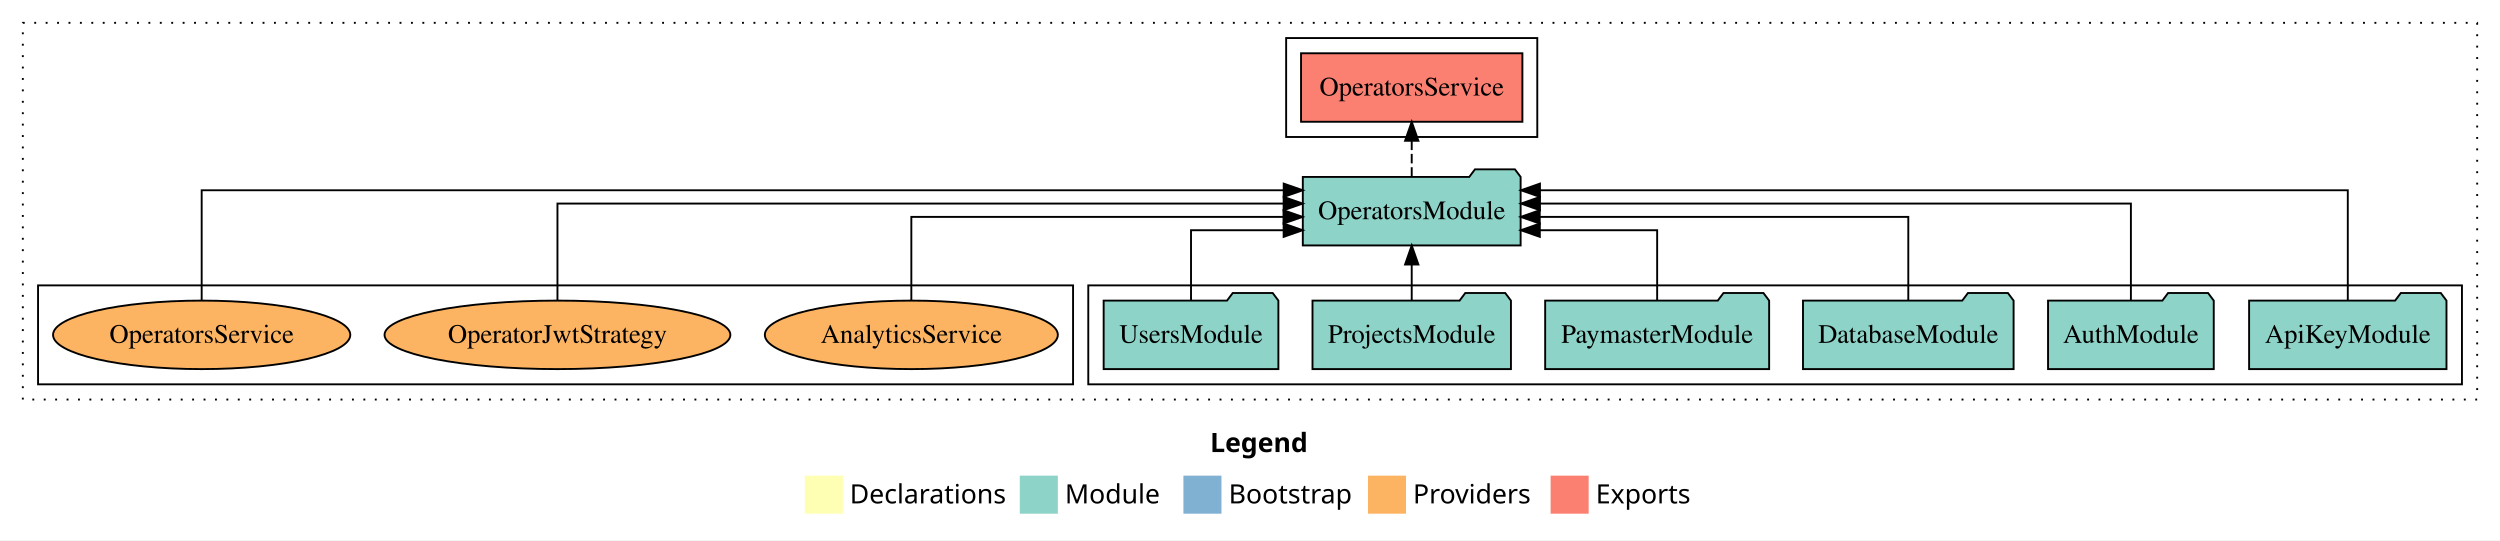
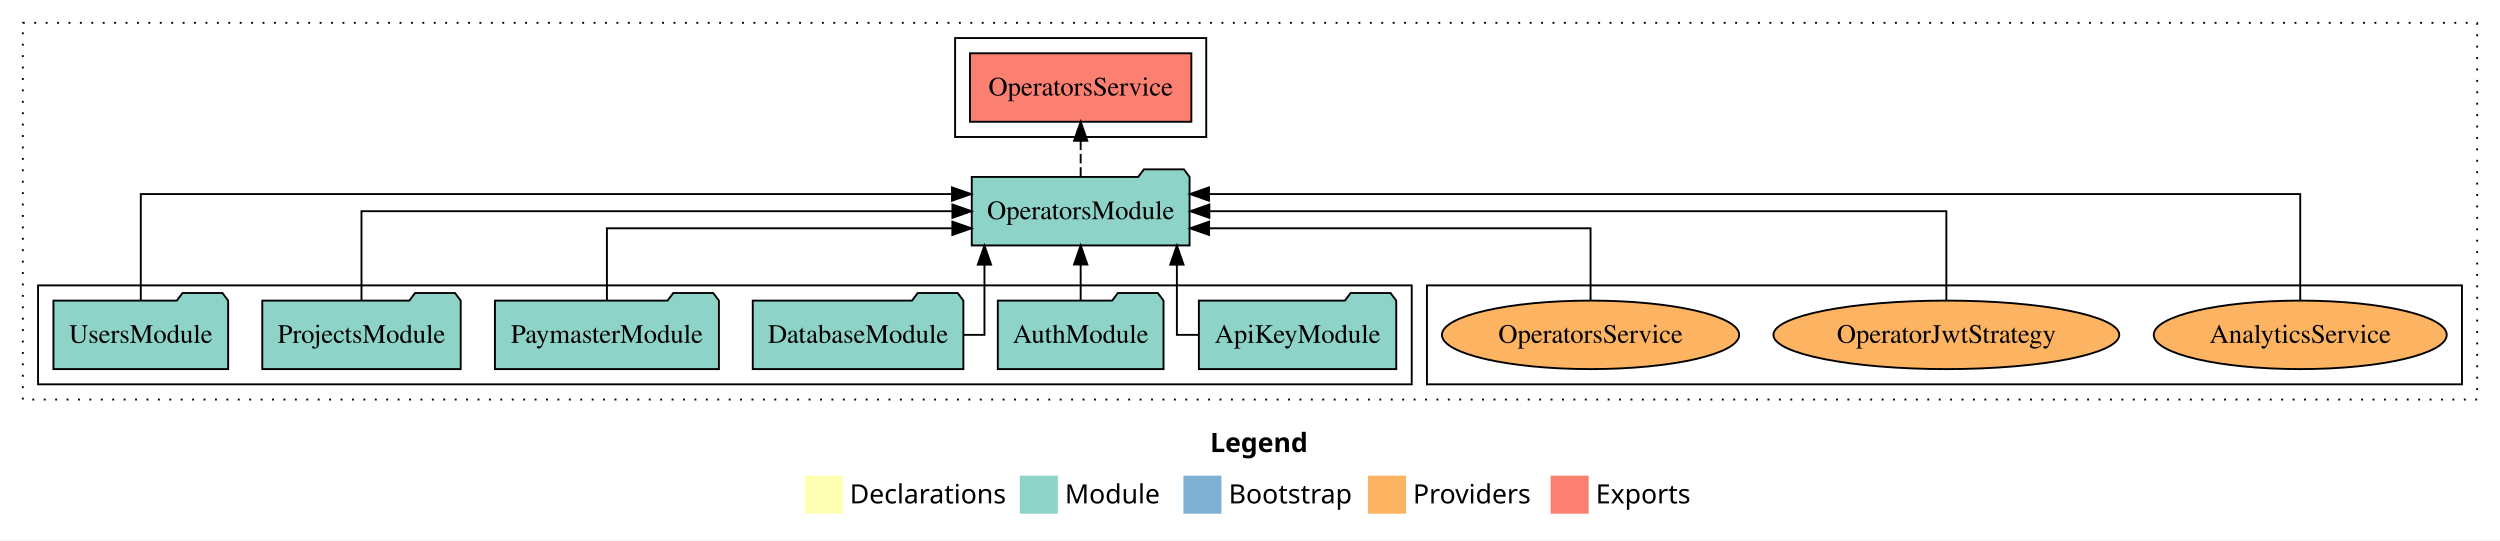
<svg xmlns="http://www.w3.org/2000/svg" width="1314pt" height="284pt" viewBox="0.00 0.00 1314.00 284.00">
  <g id="graph0" class="graph" transform="scale(1 1) rotate(0) translate(4 280)">
    <polygon fill="white" stroke="transparent" points="-4,4 -4,-280 1310,-280 1310,4 -4,4" />
    <text text-anchor="start" x="632.01" y="-42.4" font-family="Times-12" font-weight="bold" font-size="14.00">Legend</text>
    <polygon fill="#ffffb3" stroke="transparent" points="419,-10 419,-30 439,-30 439,-10 419,-10" />
    <text text-anchor="start" x="442.63" y="-15.4" font-family="Times-12" font-size="14.00">  Declarations</text>
    <polygon fill="#8dd3c7" stroke="transparent" points="532,-10 532,-30 552,-30 552,-10 532,-10" />
    <text text-anchor="start" x="555.73" y="-15.4" font-family="Times-12" font-size="14.00">  Module</text>
    <polygon fill="#80b1d3" stroke="transparent" points="618,-10 618,-30 638,-30 638,-10 618,-10" />
    <text text-anchor="start" x="641.78" y="-15.4" font-family="Times-12" font-size="14.00">  Bootstrap</text>
    <polygon fill="#fdb462" stroke="transparent" points="715,-10 715,-30 735,-30 735,-10 715,-10" />
    <text text-anchor="start" x="738.67" y="-15.4" font-family="Times-12" font-size="14.00">  Providers</text>
    <polygon fill="#fb8072" stroke="transparent" points="811,-10 811,-30 831,-30 831,-10 811,-10" />
    <text text-anchor="start" x="834.73" y="-15.4" font-family="Times-12" font-size="14.00">  Exports</text>
    <g id="clust1" class="cluster">
      <polygon fill="none" stroke="black" stroke-dasharray="1,5" points="8,-70 8,-268 1298,-268 1298,-70 8,-70" />
    </g>
+     <g id="clust6" class="cluster">
+       <polygon fill="none" stroke="black" points="746,-78 746,-130 1290,-130 1290,-78 746,-78" />
+     </g>
    <g id="clust3" class="cluster">
-       <polygon fill="none" stroke="black" points="568,-78 568,-130 1290,-130 1290,-78 568,-78" />
+       <polygon fill="none" stroke="black" points="16,-78 16,-130 738,-130 738,-78 16,-78" />
    </g>
    <g id="clust4" class="cluster">
-       <polygon fill="none" stroke="black" points="672,-208 672,-260 804,-260 804,-208 672,-208" />
-     </g>
-     <g id="clust6" class="cluster">
-       <polygon fill="none" stroke="black" points="16,-78 16,-130 560,-130 560,-78 16,-78" />
+       <polygon fill="none" stroke="black" points="498,-208 498,-260 630,-260 630,-208 498,-208" />
    </g>
    <g id="node1" class="node">
-       <polygon fill="#8dd3c7" stroke="black" points="1281.87,-122 1278.87,-126 1257.87,-126 1254.87,-122 1178.13,-122 1178.13,-86 1281.87,-86 1281.87,-122" />
-       <text text-anchor="middle" x="1230" y="-99.8" font-family="Times,serif" font-size="14.00">ApiKeyModule</text>
+       <polygon fill="#8dd3c7" stroke="black" points="729.87,-122 726.87,-126 705.87,-126 702.87,-122 626.13,-122 626.13,-86 729.87,-86 729.87,-122" />
+       <text text-anchor="middle" x="678" y="-99.8" font-family="Times,serif" font-size="14.00">ApiKeyModule</text>
    </g>
    <g id="node7" class="node">
-       <polygon fill="#8dd3c7" stroke="black" points="795.24,-187 792.24,-191 771.24,-191 768.24,-187 680.76,-187 680.76,-151 795.24,-151 795.24,-187" />
-       <text text-anchor="middle" x="738" y="-164.8" font-family="Times,serif" font-size="14.00">OperatorsModule</text>
+       <polygon fill="#8dd3c7" stroke="black" points="621.24,-187 618.24,-191 597.24,-191 594.24,-187 506.76,-187 506.76,-151 621.24,-151 621.24,-187" />
+       <text text-anchor="middle" x="564" y="-164.8" font-family="Times,serif" font-size="14.00">OperatorsModule</text>
    </g>
    <g id="edge1" class="edge">
-       <path fill="none" stroke="black" d="M1230,-122.01C1230,-144.49 1230,-180 1230,-180 1230,-180 805.4,-180 805.4,-180" />
-       <polygon fill="black" stroke="black" points="805.4,-176.5 795.4,-180 805.4,-183.5 805.4,-176.5" />
+       <path fill="none" stroke="black" d="M625.91,-104C619.18,-104 614.57,-104 614.57,-104 614.57,-104 614.57,-140.89 614.57,-140.89" />
+       <polygon fill="black" stroke="black" points="611.07,-140.89 614.57,-150.89 618.07,-140.89 611.07,-140.89" />
    </g>
    <g id="node2" class="node">
-       <polygon fill="#8dd3c7" stroke="black" points="1159.55,-122 1156.55,-126 1135.55,-126 1132.55,-122 1072.45,-122 1072.45,-86 1159.55,-86 1159.55,-122" />
-       <text text-anchor="middle" x="1116" y="-99.8" font-family="Times,serif" font-size="14.00">AuthModule</text>
+       <polygon fill="#8dd3c7" stroke="black" points="607.55,-122 604.55,-126 583.55,-126 580.55,-122 520.45,-122 520.45,-86 607.55,-86 607.55,-122" />
+       <text text-anchor="middle" x="564" y="-99.8" font-family="Times,serif" font-size="14.00">AuthModule</text>
    </g>
    <g id="edge2" class="edge">
-       <path fill="none" stroke="black" d="M1116,-122.13C1116,-142.57 1116,-173 1116,-173 1116,-173 805.41,-173 805.41,-173" />
-       <polygon fill="black" stroke="black" points="805.41,-169.5 795.41,-173 805.41,-176.5 805.41,-169.5" />
+       <path fill="none" stroke="black" d="M564,-122.11C564,-122.11 564,-140.99 564,-140.99" />
+       <polygon fill="black" stroke="black" points="560.5,-140.99 564,-150.99 567.5,-140.99 560.5,-140.99" />
    </g>
    <g id="node3" class="node">
-       <polygon fill="#8dd3c7" stroke="black" points="1054.35,-122 1051.35,-126 1030.35,-126 1027.35,-122 943.65,-122 943.65,-86 1054.35,-86 1054.35,-122" />
-       <text text-anchor="middle" x="999" y="-99.8" font-family="Times,serif" font-size="14.00">DatabaseModule</text>
+       <polygon fill="#8dd3c7" stroke="black" points="502.35,-122 499.35,-126 478.35,-126 475.35,-122 391.65,-122 391.65,-86 502.35,-86 502.35,-122" />
+       <text text-anchor="middle" x="447" y="-99.8" font-family="Times,serif" font-size="14.00">DatabaseModule</text>
    </g>
    <g id="edge3" class="edge">
-       <path fill="none" stroke="black" d="M999,-122.27C999,-140.56 999,-166 999,-166 999,-166 805.28,-166 805.28,-166" />
-       <polygon fill="black" stroke="black" points="805.28,-162.5 795.28,-166 805.28,-169.5 805.28,-162.5" />
+       <path fill="none" stroke="black" d="M502.46,-104C509.01,-104 513.43,-104 513.43,-104 513.43,-104 513.43,-140.89 513.43,-140.89" />
+       <polygon fill="black" stroke="black" points="509.93,-140.89 513.43,-150.89 516.93,-140.89 509.93,-140.89" />
    </g>
    <g id="node4" class="node">
-       <polygon fill="#8dd3c7" stroke="black" points="925.86,-122 922.86,-126 901.86,-126 898.86,-122 808.14,-122 808.14,-86 925.86,-86 925.86,-122" />
-       <text text-anchor="middle" x="867" y="-99.8" font-family="Times,serif" font-size="14.00">PaymasterModule</text>
+       <polygon fill="#8dd3c7" stroke="black" points="373.86,-122 370.86,-126 349.86,-126 346.86,-122 256.14,-122 256.14,-86 373.86,-86 373.86,-122" />
+       <text text-anchor="middle" x="315" y="-99.8" font-family="Times,serif" font-size="14.00">PaymasterModule</text>
    </g>
    <g id="edge4" class="edge">
-       <path fill="none" stroke="black" d="M867,-122.01C867,-138.05 867,-159 867,-159 867,-159 805.33,-159 805.33,-159" />
-       <polygon fill="black" stroke="black" points="805.33,-155.5 795.33,-159 805.33,-162.5 805.33,-155.5" />
+       <path fill="none" stroke="black" d="M315,-122.03C315,-138.4 315,-160 315,-160 315,-160 496.56,-160 496.56,-160" />
+       <polygon fill="black" stroke="black" points="496.56,-163.5 506.56,-160 496.56,-156.5 496.56,-163.5" />
    </g>
    <g id="node5" class="node">
-       <polygon fill="#8dd3c7" stroke="black" points="790.15,-122 787.15,-126 766.15,-126 763.15,-122 685.85,-122 685.85,-86 790.15,-86 790.15,-122" />
-       <text text-anchor="middle" x="738" y="-99.8" font-family="Times,serif" font-size="14.00">ProjectsModule</text>
+       <polygon fill="#8dd3c7" stroke="black" points="238.15,-122 235.15,-126 214.15,-126 211.15,-122 133.85,-122 133.85,-86 238.15,-86 238.15,-122" />
+       <text text-anchor="middle" x="186" y="-99.8" font-family="Times,serif" font-size="14.00">ProjectsModule</text>
    </g>
    <g id="edge5" class="edge">
-       <path fill="none" stroke="black" d="M738,-122.11C738,-122.11 738,-140.99 738,-140.99" />
-       <polygon fill="black" stroke="black" points="734.5,-140.99 738,-150.99 741.5,-140.99 734.5,-140.99" />
+       <path fill="none" stroke="black" d="M186,-122.11C186,-141.34 186,-169 186,-169 186,-169 496.59,-169 496.59,-169" />
+       <polygon fill="black" stroke="black" points="496.59,-172.5 506.59,-169 496.59,-165.5 496.59,-172.5" />
    </g>
    <g id="node6" class="node">
-       <polygon fill="#8dd3c7" stroke="black" points="667.92,-122 664.92,-126 643.92,-126 640.92,-122 576.08,-122 576.08,-86 667.92,-86 667.92,-122" />
-       <text text-anchor="middle" x="622" y="-99.8" font-family="Times,serif" font-size="14.00">UsersModule</text>
+       <polygon fill="#8dd3c7" stroke="black" points="115.92,-122 112.92,-126 91.92,-126 88.92,-122 24.08,-122 24.08,-86 115.92,-86 115.92,-122" />
+       <text text-anchor="middle" x="70" y="-99.8" font-family="Times,serif" font-size="14.00">UsersModule</text>
    </g>
    <g id="edge6" class="edge">
-       <path fill="none" stroke="black" d="M622,-122.01C622,-138.05 622,-159 622,-159 622,-159 670.68,-159 670.68,-159" />
-       <polygon fill="black" stroke="black" points="670.68,-162.5 680.68,-159 670.68,-155.5 670.68,-162.5" />
+       <path fill="none" stroke="black" d="M70,-122.29C70,-144.21 70,-178 70,-178 70,-178 496.37,-178 496.37,-178" />
+       <polygon fill="black" stroke="black" points="496.37,-181.5 506.37,-178 496.37,-174.5 496.37,-181.5" />
    </g>
    <g id="node8" class="node">
-       <polygon fill="#fb8072" stroke="black" points="796.17,-252 679.83,-252 679.83,-216 796.17,-216 796.17,-252" />
-       <text text-anchor="middle" x="738" y="-229.8" font-family="Times,serif" font-size="14.00">OperatorsService </text>
+       <polygon fill="#fb8072" stroke="black" points="622.17,-252 505.83,-252 505.83,-216 622.17,-216 622.17,-252" />
+       <text text-anchor="middle" x="564" y="-229.8" font-family="Times,serif" font-size="14.00">OperatorsService </text>
    </g>
    <g id="edge7" class="edge">
-       <path fill="none" stroke="black" stroke-dasharray="5,2" d="M738,-187.11C738,-187.11 738,-205.99 738,-205.99" />
-       <polygon fill="black" stroke="black" points="734.5,-205.99 738,-215.99 741.5,-205.99 734.5,-205.99" />
+       <path fill="none" stroke="black" stroke-dasharray="5,2" d="M564,-187.11C564,-187.11 564,-205.99 564,-205.99" />
+       <polygon fill="black" stroke="black" points="560.5,-205.99 564,-215.99 567.5,-205.99 560.5,-205.99" />
    </g>
    <g id="node9" class="node">
-       <ellipse fill="#fdb462" stroke="black" cx="475" cy="-104" rx="77" ry="18" />
-       <text text-anchor="middle" x="475" y="-99.8" font-family="Times,serif" font-size="14.00">AnalyticsService</text>
+       <ellipse fill="#fdb462" stroke="black" cx="1205" cy="-104" rx="77" ry="18" />
+       <text text-anchor="middle" x="1205" y="-99.8" font-family="Times,serif" font-size="14.00">AnalyticsService</text>
    </g>
    <g id="edge8" class="edge">
-       <path fill="none" stroke="black" d="M475,-122.27C475,-140.56 475,-166 475,-166 475,-166 670.61,-166 670.61,-166" />
-       <polygon fill="black" stroke="black" points="670.61,-169.5 680.61,-166 670.61,-162.5 670.61,-169.5" />
+       <path fill="none" stroke="black" d="M1205,-122.29C1205,-144.21 1205,-178 1205,-178 1205,-178 631.45,-178 631.45,-178" />
+       <polygon fill="black" stroke="black" points="631.45,-174.5 621.45,-178 631.45,-181.5 631.45,-174.5" />
    </g>
    <g id="node10" class="node">
-       <ellipse fill="#fdb462" stroke="black" cx="289" cy="-104" rx="90.89" ry="18" />
-       <text text-anchor="middle" x="289" y="-99.8" font-family="Times,serif" font-size="14.00">OperatorJwtStrategy</text>
+       <ellipse fill="#fdb462" stroke="black" cx="1019" cy="-104" rx="90.89" ry="18" />
+       <text text-anchor="middle" x="1019" y="-99.8" font-family="Times,serif" font-size="14.00">OperatorJwtStrategy</text>
    </g>
    <g id="edge9" class="edge">
-       <path fill="none" stroke="black" d="M289,-122.13C289,-142.57 289,-173 289,-173 289,-173 670.68,-173 670.68,-173" />
-       <polygon fill="black" stroke="black" points="670.68,-176.5 680.68,-173 670.68,-169.5 670.68,-176.5" />
+       <path fill="none" stroke="black" d="M1019,-122.11C1019,-141.34 1019,-169 1019,-169 1019,-169 631.63,-169 631.63,-169" />
+       <polygon fill="black" stroke="black" points="631.63,-165.5 621.63,-169 631.63,-172.5 631.63,-165.5" />
    </g>
    <g id="node11" class="node">
-       <ellipse fill="#fdb462" stroke="black" cx="102" cy="-104" rx="78.12" ry="18" />
-       <text text-anchor="middle" x="102" y="-99.8" font-family="Times,serif" font-size="14.00">OperatorsService</text>
+       <ellipse fill="#fdb462" stroke="black" cx="832" cy="-104" rx="78.12" ry="18" />
+       <text text-anchor="middle" x="832" y="-99.8" font-family="Times,serif" font-size="14.00">OperatorsService</text>
    </g>
    <g id="edge10" class="edge">
-       <path fill="none" stroke="black" d="M102,-122.01C102,-144.49 102,-180 102,-180 102,-180 670.72,-180 670.72,-180" />
-       <polygon fill="black" stroke="black" points="670.72,-183.5 680.72,-180 670.72,-176.5 670.72,-183.5" />
+       <path fill="none" stroke="black" d="M832,-122.03C832,-138.4 832,-160 832,-160 832,-160 631.49,-160 631.49,-160" />
+       <polygon fill="black" stroke="black" points="631.49,-156.5 621.49,-160 631.49,-163.5 631.49,-156.5" />
    </g>
  </g>
</svg>
